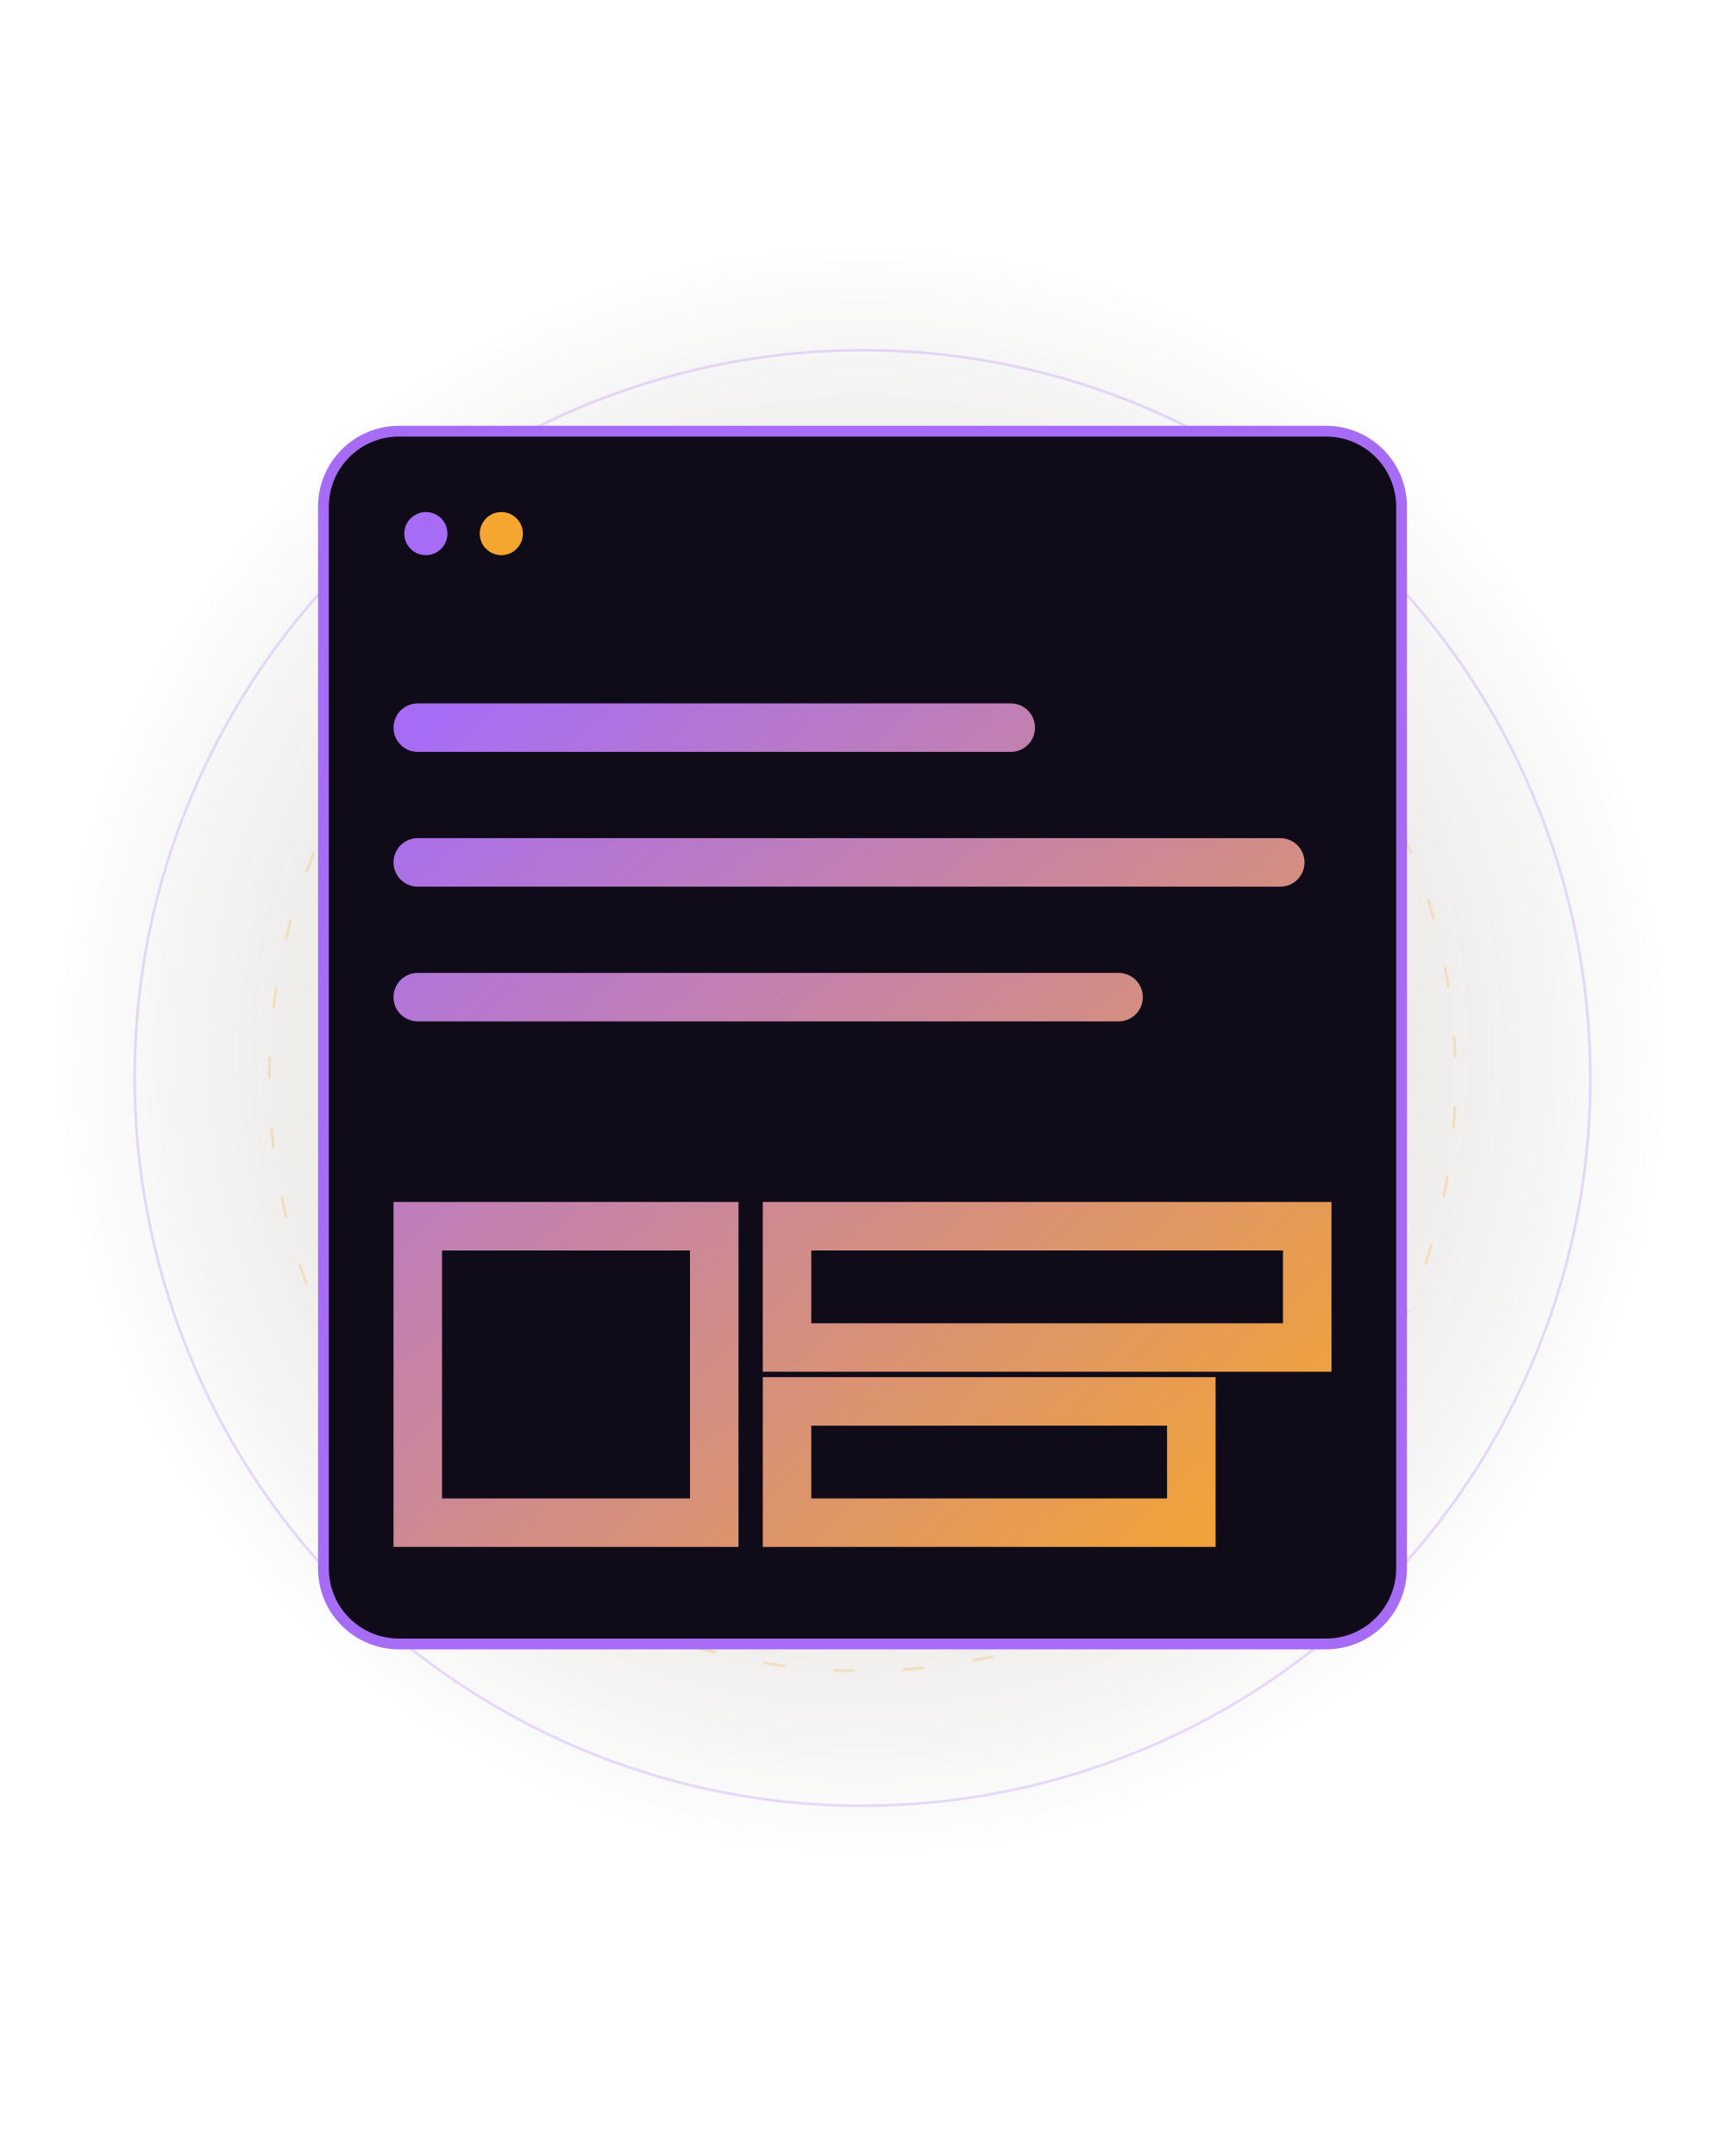
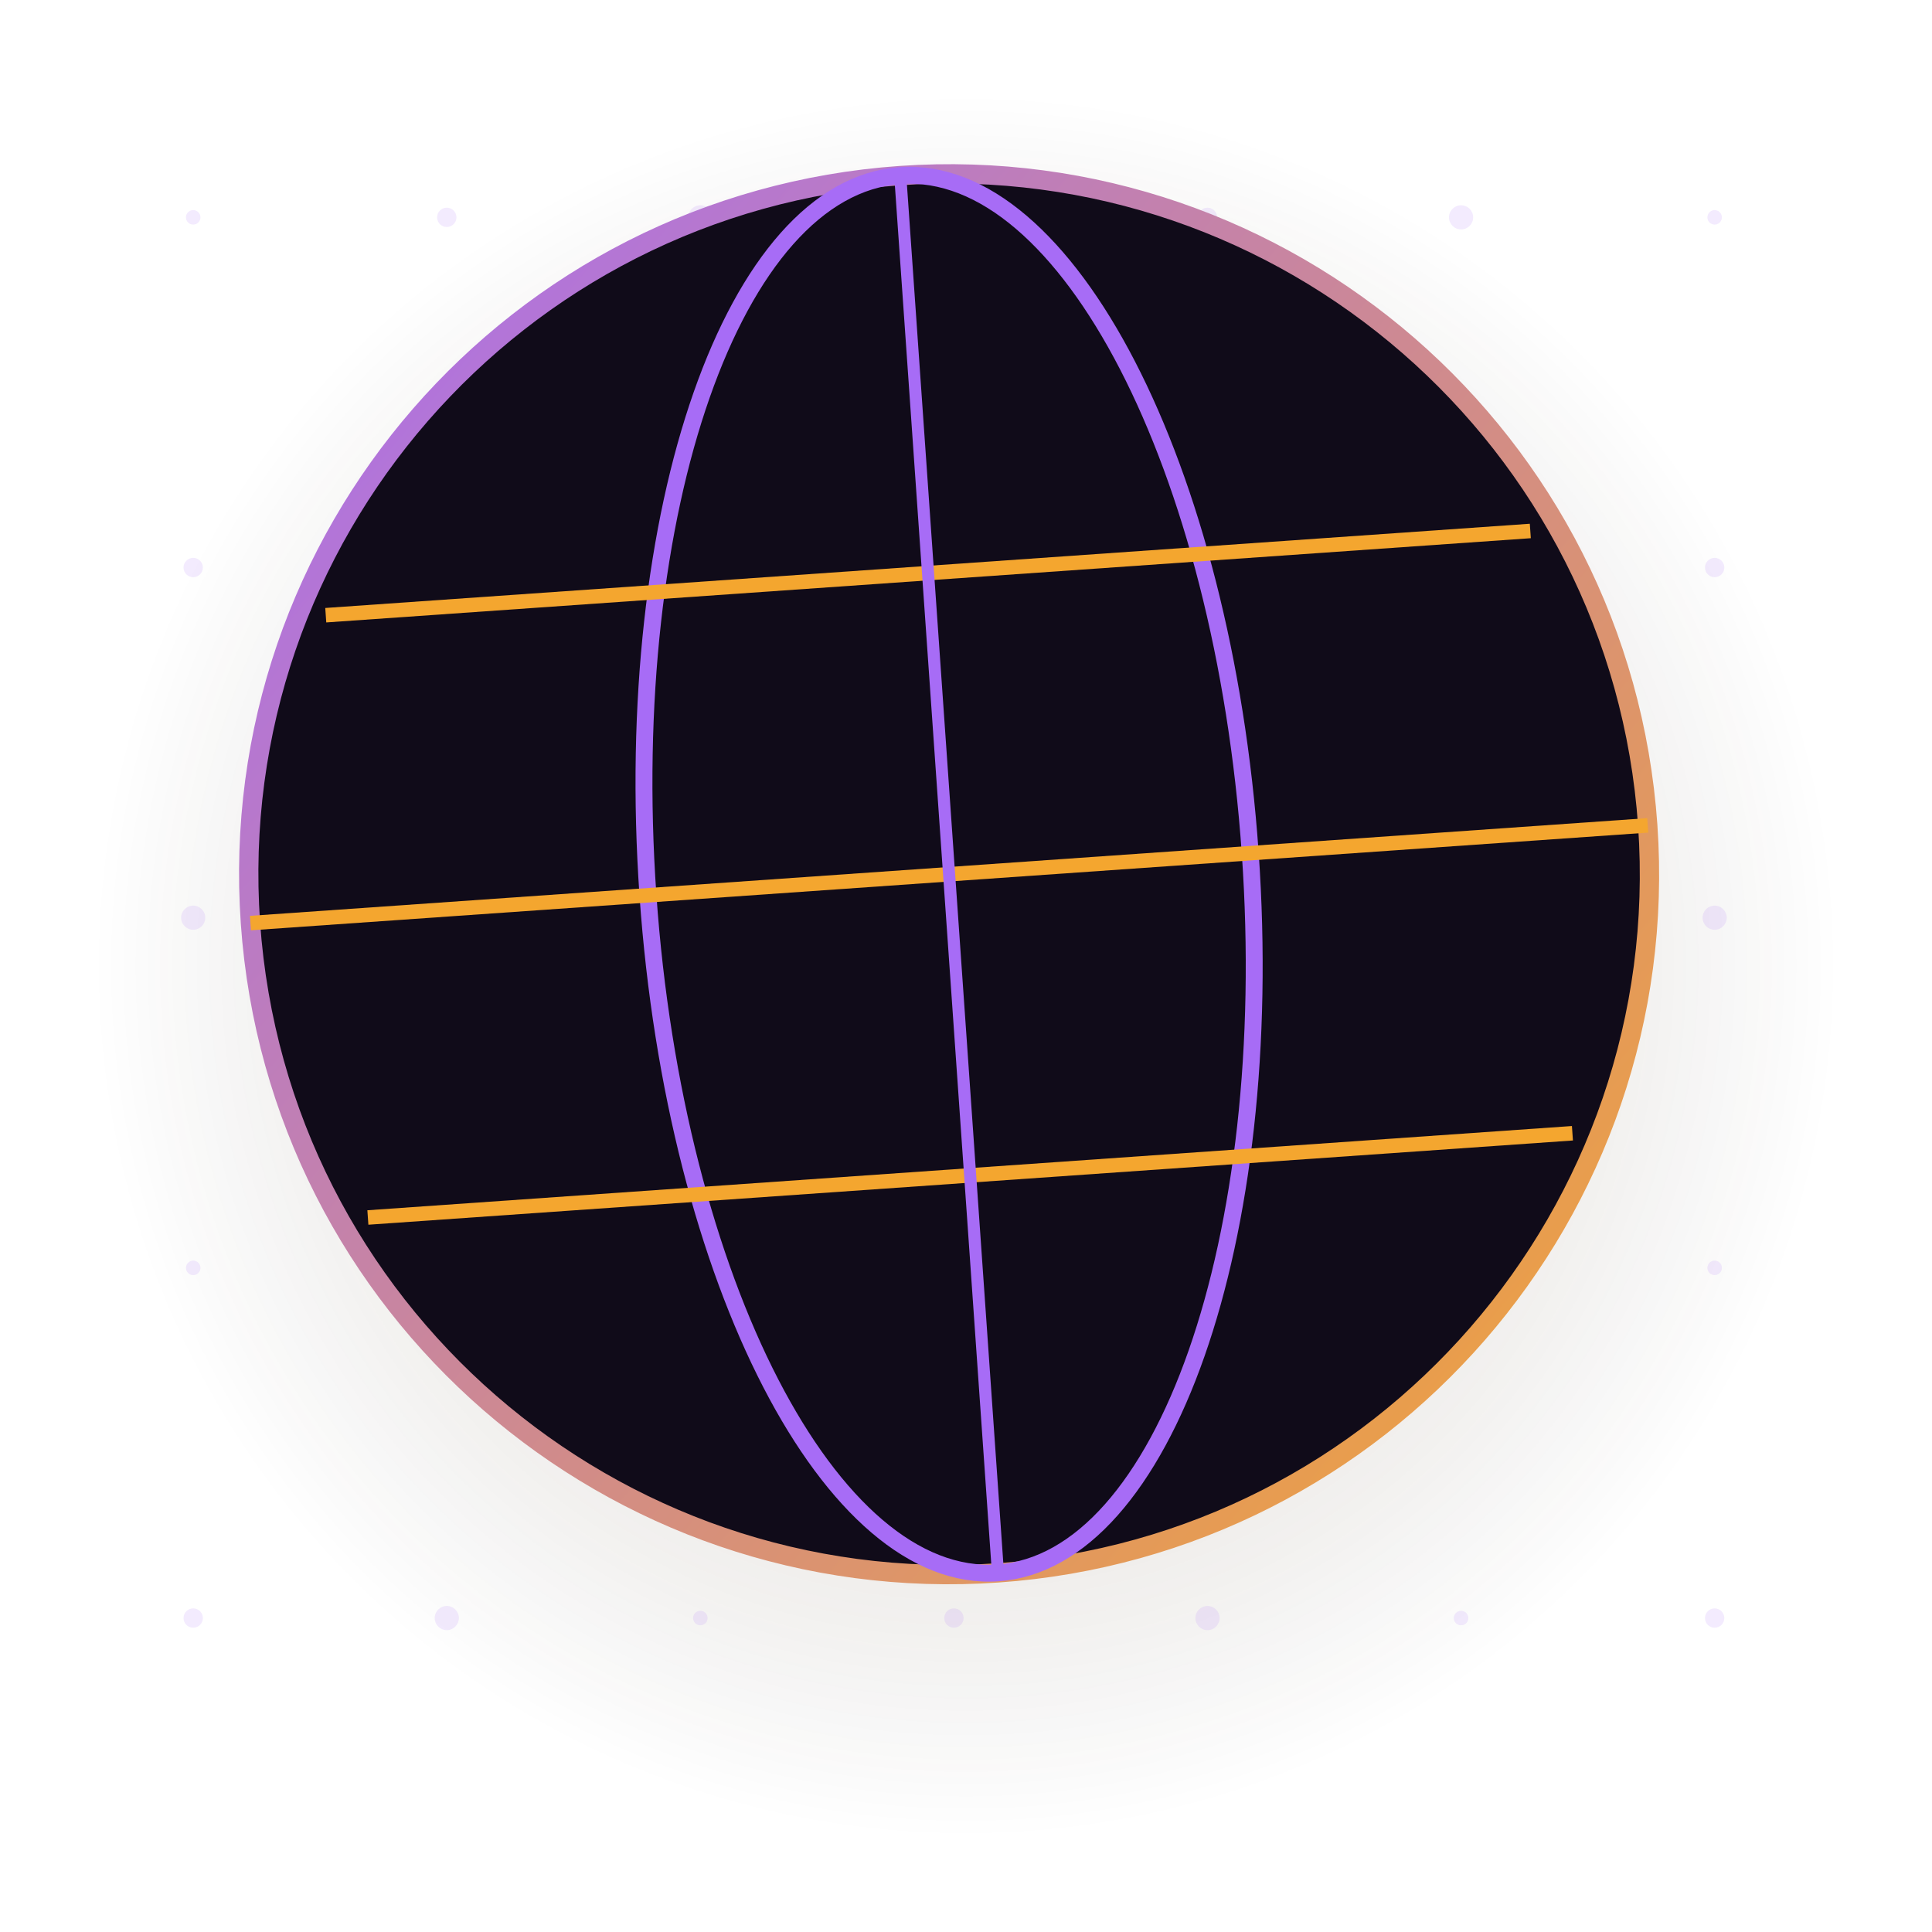
- <svg xmlns="http://www.w3.org/2000/svg" viewBox="0 0 640 800">
+ <svg xmlns="http://www.w3.org/2000/svg" viewBox="0 0 800 800">
  <defs>
    <linearGradient id="g" x1="0" y1="0" x2="1" y2="1">
      <stop stop-color="#a76cf6" />
      <stop offset="1" stop-color="#f4a62f" />
    </linearGradient>
    <radialGradient id="r">
-       <stop stop-color="#f4a62f" stop-opacity=".3" />
+       <stop stop-color="#f4a62f" stop-opacity=".28" />
      <stop offset="1" stop-color="#08070d" stop-opacity="0" />
    </radialGradient>
+     <filter id="glow">
+       <feGaussianBlur stdDeviation="8" result="b" />
+       <feMerge>
+         <feMergeNode in="b" />
+         <feMergeNode in="SourceGraphic" />
+       </feMerge>
+     </filter>
  </defs>
-   <circle cx="320" cy="390" r="300" fill="url(#r)" />
-   <g opacity=".24" transform="rotate(119 320 400)">
-     <circle cx="320" cy="400" r="270" fill="none" stroke="#a76cf6" />
-     <circle cx="320" cy="400" r="220" fill="none" stroke="#f4a62f" stroke-dasharray="8 18" />
+   <circle cx="400" cy="400" r="360" fill="url(#r)" />
+   <g fill="#a76cf6" opacity=".14">
+     <circle cx="80" cy="90" r="3" />
+     <circle cx="185" cy="90" r="4" />
+     <circle cx="290" cy="90" r="5" />
+     <circle cx="395" cy="90" r="3" />
+     <circle cx="500" cy="90" r="4" />
+     <circle cx="605" cy="90" r="5" />
+     <circle cx="710" cy="90" r="3" />
+     <circle cx="80" cy="235" r="4" />
+     <circle cx="185" cy="235" r="5" />
+     <circle cx="290" cy="235" r="3" />
+     <circle cx="395" cy="235" r="4" />
+     <circle cx="500" cy="235" r="5" />
+     <circle cx="605" cy="235" r="3" />
+     <circle cx="710" cy="235" r="4" />
+     <circle cx="80" cy="380" r="5" />
+     <circle cx="185" cy="380" r="3" />
+     <circle cx="290" cy="380" r="4" />
+     <circle cx="395" cy="380" r="5" />
+     <circle cx="500" cy="380" r="3" />
+     <circle cx="605" cy="380" r="4" />
+     <circle cx="710" cy="380" r="5" />
+     <circle cx="80" cy="525" r="3" />
+     <circle cx="185" cy="525" r="4" />
+     <circle cx="290" cy="525" r="5" />
+     <circle cx="395" cy="525" r="3" />
+     <circle cx="500" cy="525" r="4" />
+     <circle cx="605" cy="525" r="5" />
+     <circle cx="710" cy="525" r="3" />
+     <circle cx="80" cy="670" r="4" />
+     <circle cx="185" cy="670" r="5" />
+     <circle cx="290" cy="670" r="3" />
+     <circle cx="395" cy="670" r="4" />
+     <circle cx="500" cy="670" r="5" />
+     <circle cx="605" cy="670" r="3" />
+     <circle cx="710" cy="670" r="4" />
  </g>
-   <rect x="120" y="160" width="400" height="450" rx="28" fill="#100b19" stroke="#a76cf6" stroke-width="4" />
-   <circle cx="158" cy="198" r="8" fill="#a76cf6" />
-   <circle cx="186" cy="198" r="8" fill="#f4a62f" />
-   <path d="M155 270h220M155 320h320M155 370h260M155 455h110v110H155zM292 455h193v45H292zM292 520h150v45H292z" stroke="url(#g)" stroke-width="18" stroke-linecap="round" fill="none" />
+   <g transform="translate(-7 -38) rotate(-4 400 400)">
+     <circle cx="400" cy="400" r="290" fill="#100b19" stroke="url(#g)" stroke-width="8" />
+     <ellipse cx="400" cy="400" rx="125" ry="290" fill="none" stroke="#a76cf6" stroke-width="7" />
+     <path d="M110 400h580M150 275h500M150 525h500" stroke="#f4a62f" stroke-width="6" />
+     <path d="M400 110v580" stroke="#a76cf6" stroke-width="5" />
+   </g>
</svg>
